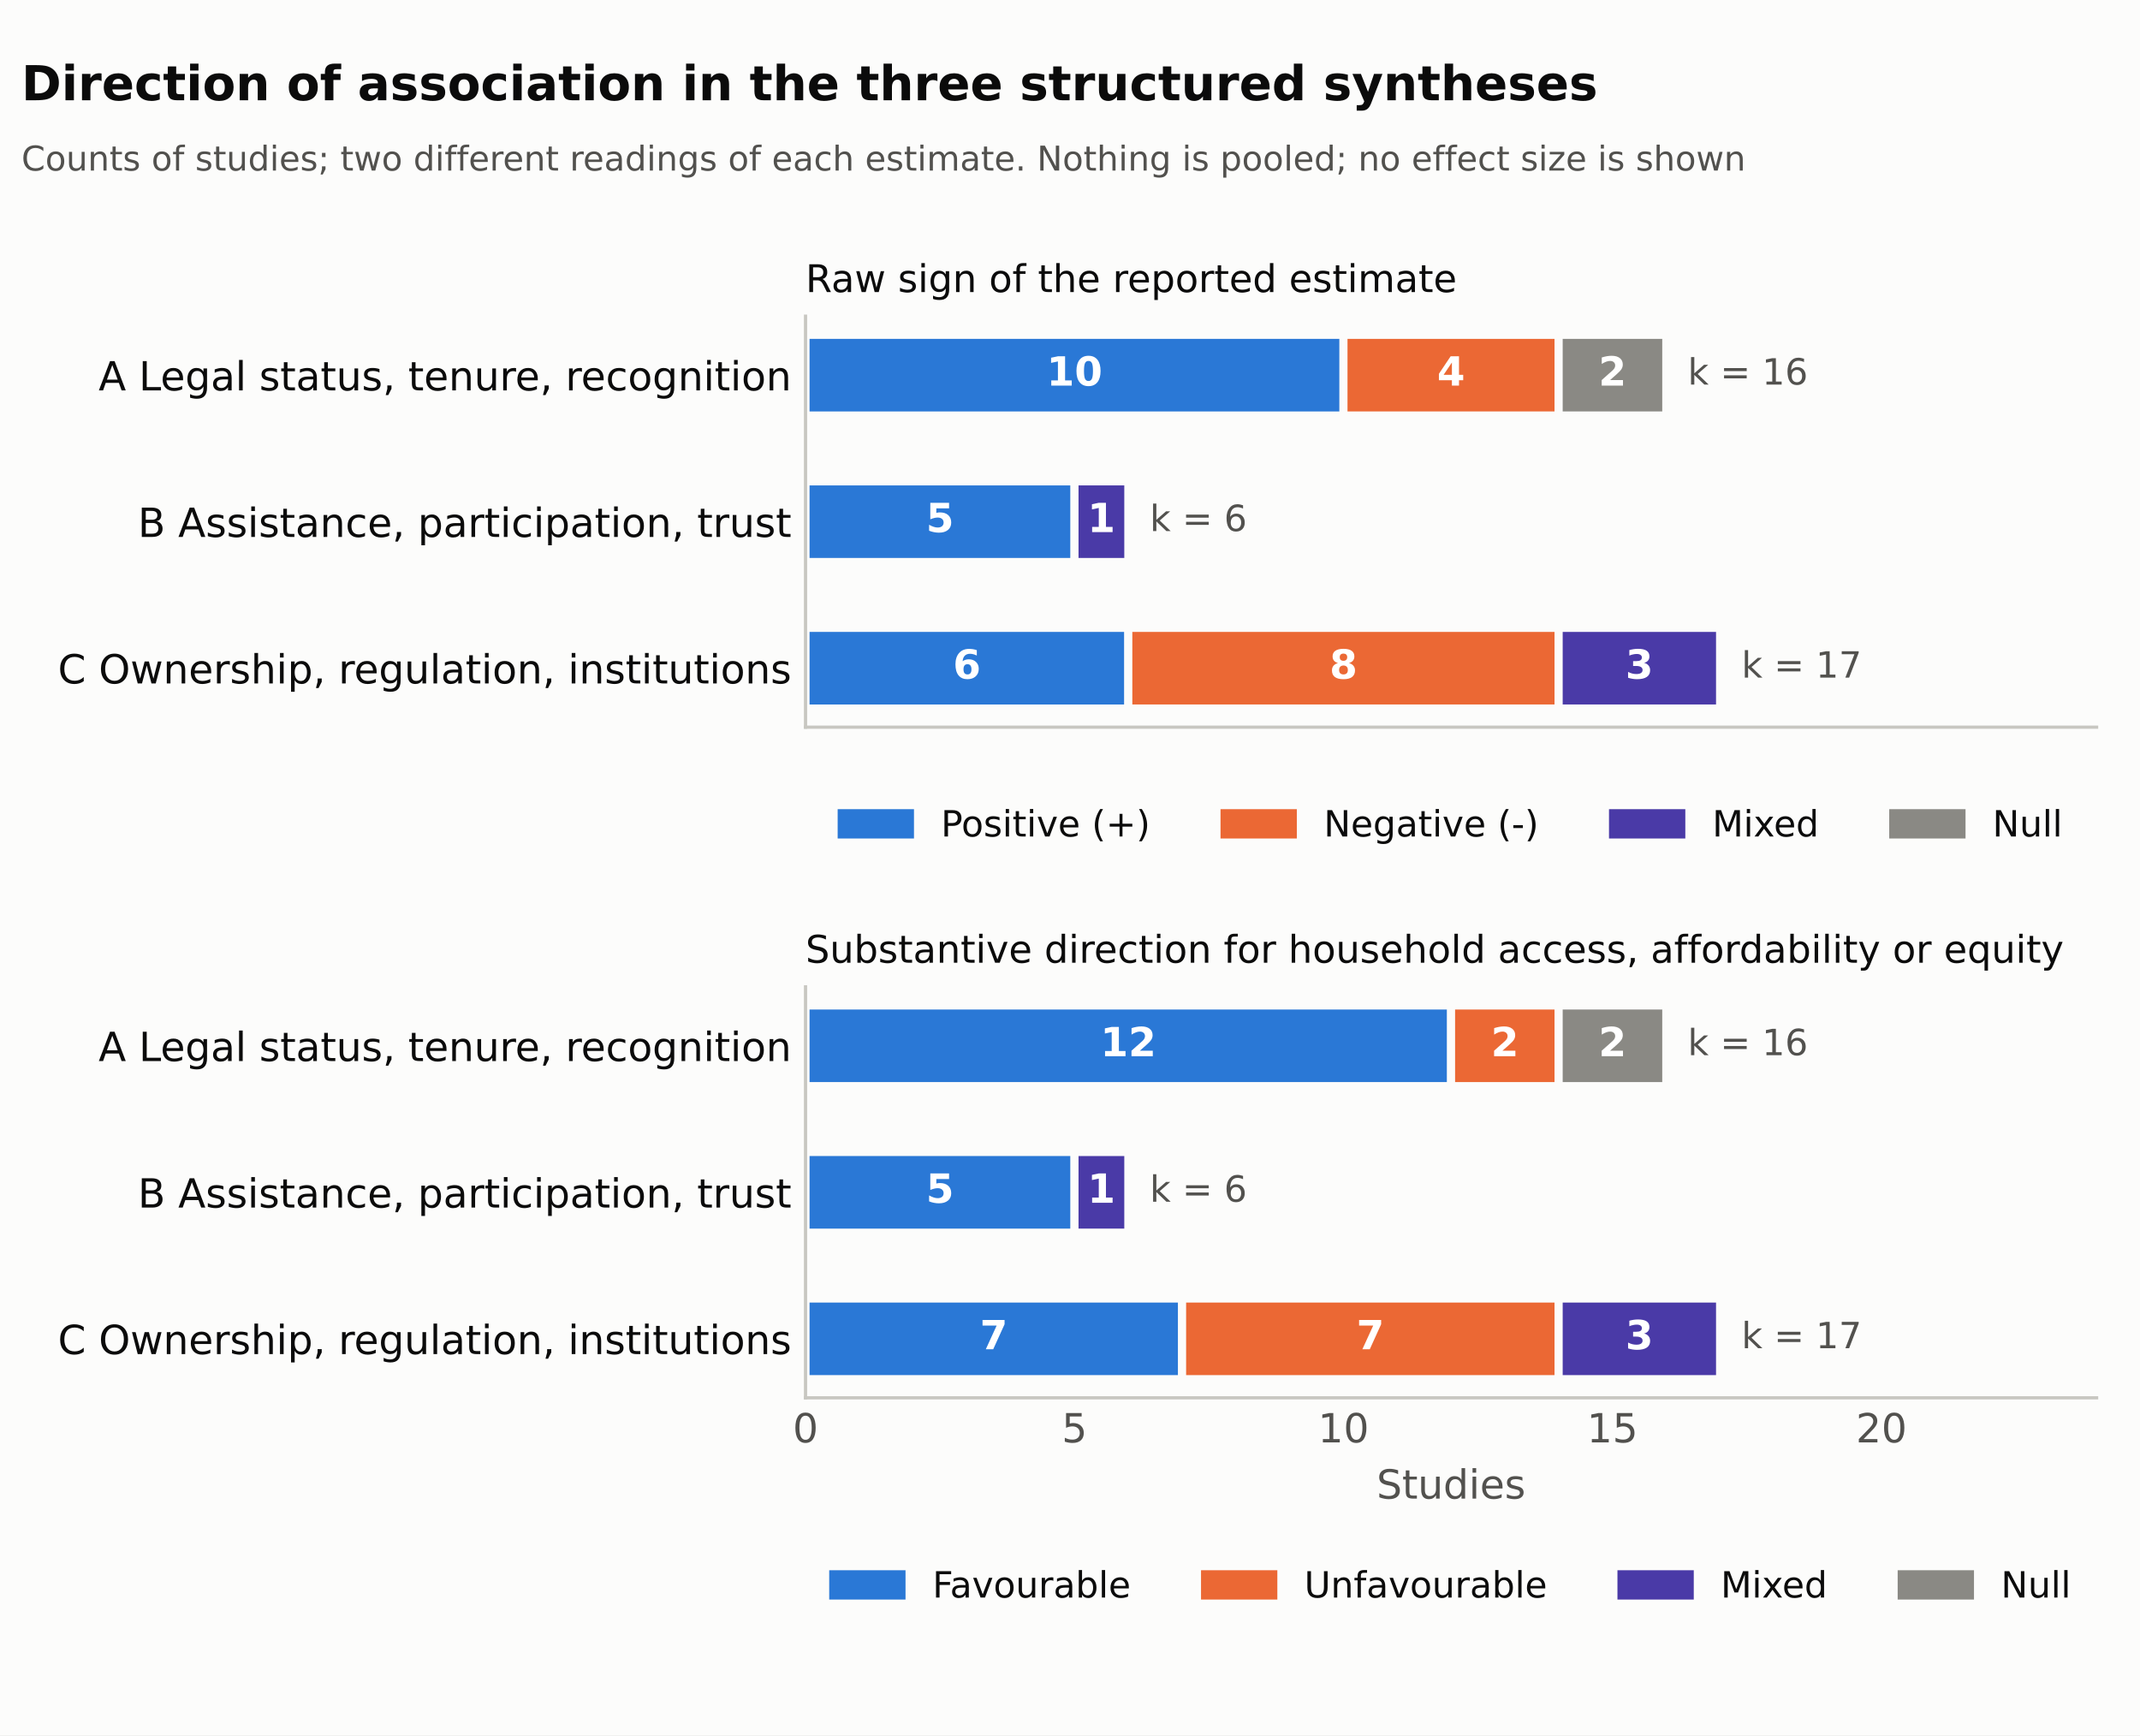
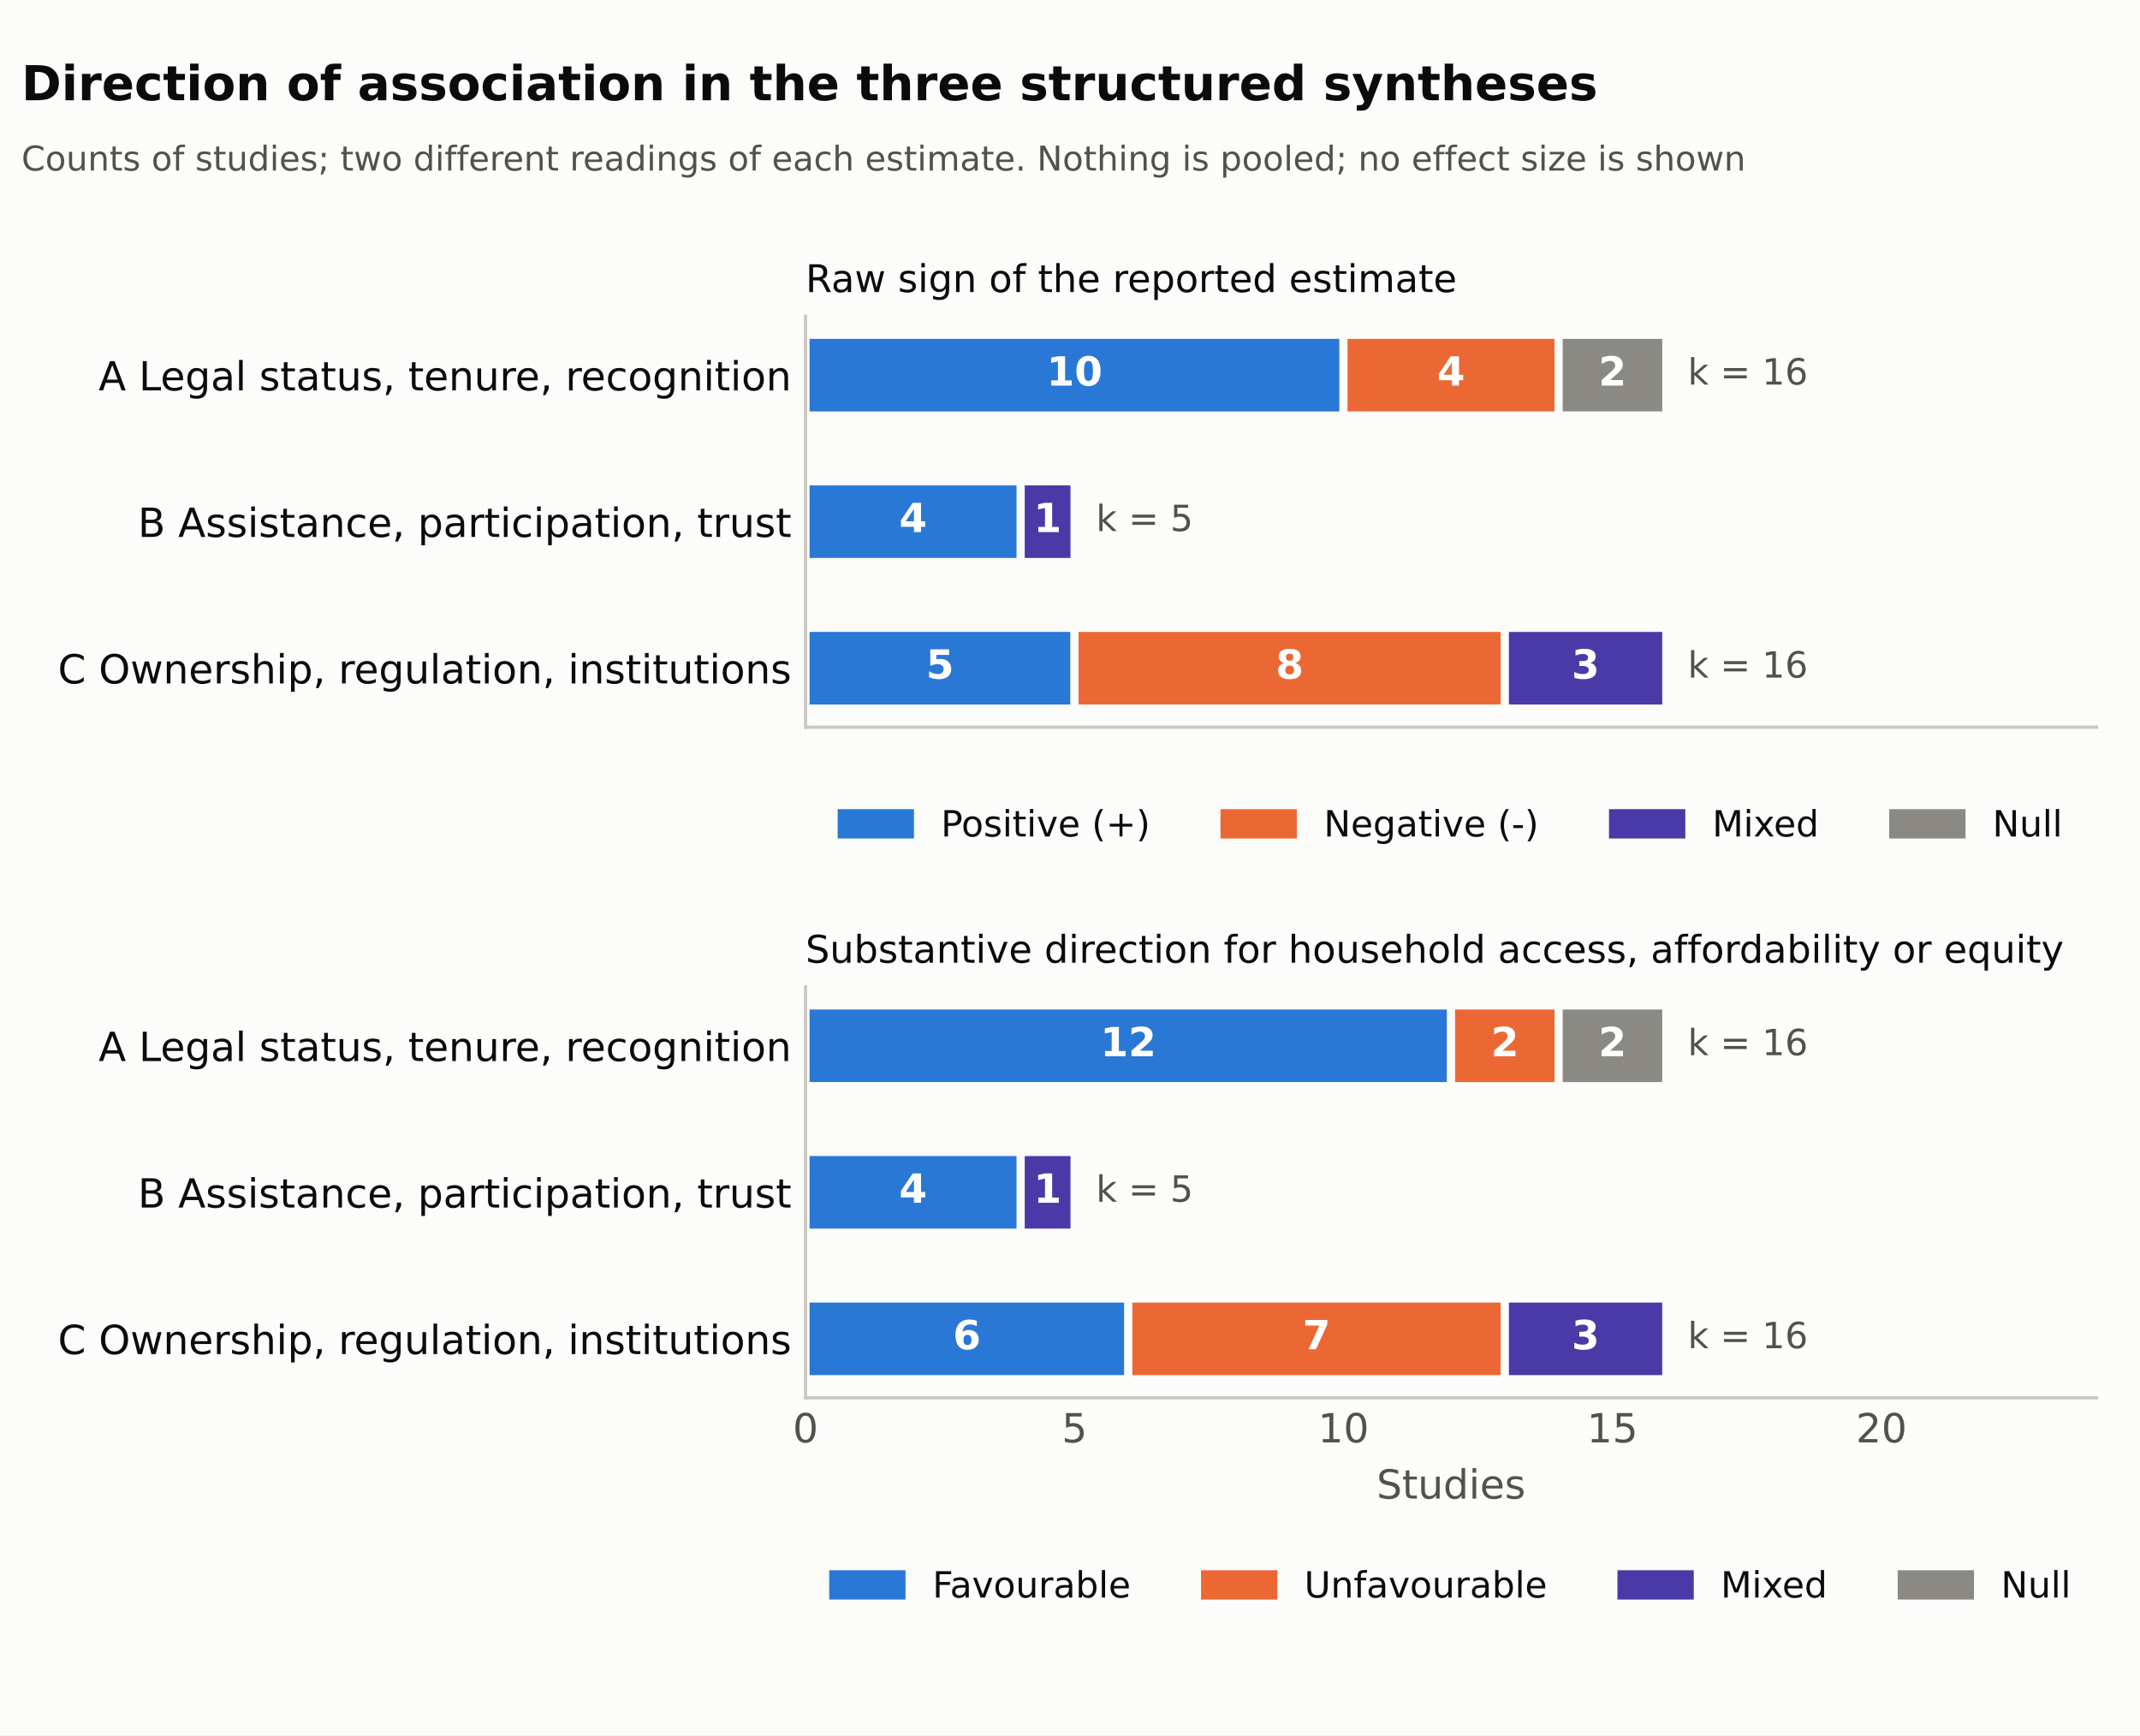
<svg xmlns="http://www.w3.org/2000/svg" width="532.8pt" height="432pt" viewBox="0 0 532.8 432" version="1.1">
  <defs>
    <style type="text/css">*{stroke-linejoin: round; stroke-linecap: butt}</style>
  </defs>
  <g id="figure_1">
    <g id="patch_1">
      <path d="M 0 432  L 532.8 432  L 532.8 0  L 0 0  z " style="fill: #fcfcfb" />
    </g>
    <g id="axes_1">
      <g id="patch_2">
        <path d="M 200.555 181.042  L 522 181.042  L 522 78.72  L 200.555 78.72  z " style="fill: #fcfcfb" />
      </g>
      <g id="patch_3">
        <path d="M 200.555 83.371  L 334.49 83.371  L 334.49 103.434  L 200.555 103.434  z " clip-path="url(#p1a23f8839c)" style="fill: #2a78d6; stroke: #fcfcfb; stroke-width: 2; stroke-linejoin: miter" />
      </g>
      <g id="patch_4">
        <path d="M 334.49 83.371  L 388.065 83.371  L 388.065 103.434  L 334.49 103.434  z " clip-path="url(#p1a23f8839c)" style="fill: #eb6834; stroke: #fcfcfb; stroke-width: 2; stroke-linejoin: miter" />
      </g>
      <g id="patch_5">
        <path d="M 388.065 83.371  L 414.852 83.371  L 414.852 103.434  L 388.065 103.434  z " clip-path="url(#p1a23f8839c)" style="fill: #8a8984; stroke: #fcfcfb; stroke-width: 2; stroke-linejoin: miter" />
      </g>
      <g id="patch_6">
-         <path d="M 200.555 119.849  L 267.523 119.849  L 267.523 139.913  L 200.555 139.913  z " clip-path="url(#p1a23f8839c)" style="fill: #2a78d6; stroke: #fcfcfb; stroke-width: 2; stroke-linejoin: miter" />
+         <path d="M 200.555 119.849  L 254.129 119.849  L 254.129 139.913  L 200.555 139.913  z " clip-path="url(#p1a23f8839c)" style="fill: #2a78d6; stroke: #fcfcfb; stroke-width: 2; stroke-linejoin: miter" />
      </g>
      <g id="patch_7">
-         <path d="M 267.523 119.849  L 280.916 119.849  L 280.916 139.913  L 267.523 139.913  z " clip-path="url(#p1a23f8839c)" style="fill: #4a3aa7; stroke: #fcfcfb; stroke-width: 2; stroke-linejoin: miter" />
+         <path d="M 254.129 119.849  L 267.523 119.849  L 267.523 139.913  L 254.129 139.913  z " clip-path="url(#p1a23f8839c)" style="fill: #4a3aa7; stroke: #fcfcfb; stroke-width: 2; stroke-linejoin: miter" />
      </g>
      <g id="patch_8">
-         <path d="M 200.555 156.328  L 280.916 156.328  L 280.916 176.391  L 200.555 176.391  z " clip-path="url(#p1a23f8839c)" style="fill: #2a78d6; stroke: #fcfcfb; stroke-width: 2; stroke-linejoin: miter" />
+         <path d="M 200.555 156.328  L 267.523 156.328  L 267.523 176.391  L 200.555 176.391  z " clip-path="url(#p1a23f8839c)" style="fill: #2a78d6; stroke: #fcfcfb; stroke-width: 2; stroke-linejoin: miter" />
      </g>
      <g id="patch_9">
-         <path d="M 280.916 156.328  L 388.065 156.328  L 388.065 176.391  L 280.916 176.391  z " clip-path="url(#p1a23f8839c)" style="fill: #eb6834; stroke: #fcfcfb; stroke-width: 2; stroke-linejoin: miter" />
+         <path d="M 267.523 156.328  L 374.671 156.328  L 374.671 176.391  L 267.523 176.391  z " clip-path="url(#p1a23f8839c)" style="fill: #eb6834; stroke: #fcfcfb; stroke-width: 2; stroke-linejoin: miter" />
      </g>
      <g id="patch_10">
-         <path d="M 388.065 156.328  L 428.245 156.328  L 428.245 176.391  L 388.065 176.391  z " clip-path="url(#p1a23f8839c)" style="fill: #4a3aa7; stroke: #fcfcfb; stroke-width: 2; stroke-linejoin: miter" />
+         <path d="M 374.671 156.328  L 414.852 156.328  L 414.852 176.391  L 374.671 176.391  z " clip-path="url(#p1a23f8839c)" style="fill: #4a3aa7; stroke: #fcfcfb; stroke-width: 2; stroke-linejoin: miter" />
      </g>
      <g id="matplotlib.axis_1">
        <g id="xtick_1">
          <g id="line2d_1" />
        </g>
        <g id="xtick_2">
          <g id="line2d_2" />
        </g>
        <g id="xtick_3">
          <g id="line2d_3" />
        </g>
        <g id="xtick_4">
          <g id="line2d_4" />
        </g>
        <g id="xtick_5">
          <g id="line2d_5" />
        </g>
      </g>
      <g id="matplotlib.axis_2">
        <g id="ytick_1">
          <g id="line2d_6" />
          <g id="text_1">
            <text style="font-size: 10px; font-family: 'DejaVu Sans', 'Bitstream Vera Sans', 'Computer Modern Sans Serif', 'Lucida Grande', 'Verdana', 'Geneva', 'Lucid', 'Arial', 'Helvetica', 'Avant Garde', sans-serif; text-anchor: end; fill: #0b0b0b" x="197.055" y="97.202" transform="rotate(-0 197.055 97.20177)">A  Legal status, tenure, recognition</text>
          </g>
        </g>
        <g id="ytick_2">
          <g id="line2d_7" />
          <g id="text_2">
            <text style="font-size: 10px; font-family: 'DejaVu Sans', 'Bitstream Vera Sans', 'Computer Modern Sans Serif', 'Lucida Grande', 'Verdana', 'Geneva', 'Lucid', 'Arial', 'Helvetica', 'Avant Garde', sans-serif; text-anchor: end; fill: #0b0b0b" x="197.055" y="133.68" transform="rotate(-0 197.055 133.6802)">B  Assistance, participation, trust</text>
          </g>
        </g>
        <g id="ytick_3">
          <g id="line2d_8" />
          <g id="text_3">
            <text style="font-size: 10px; font-family: 'DejaVu Sans', 'Bitstream Vera Sans', 'Computer Modern Sans Serif', 'Lucida Grande', 'Verdana', 'Geneva', 'Lucid', 'Arial', 'Helvetica', 'Avant Garde', sans-serif; text-anchor: end; fill: #0b0b0b" x="197.055" y="170.159" transform="rotate(-0 197.055 170.1586)">C  Ownership, regulation, institutions</text>
          </g>
        </g>
      </g>
      <g id="patch_11">
        <path d="M 200.555 181.042  L 200.555 78.72  " style="fill: none; stroke: #c8c7c1; stroke-width: 0.8; stroke-linejoin: miter; stroke-linecap: square" />
      </g>
      <g id="patch_12">
        <path d="M 200.555 181.042  L 522 181.042  " style="fill: none; stroke: #c8c7c1; stroke-width: 0.8; stroke-linejoin: miter; stroke-linecap: square" />
      </g>
      <g id="text_4">
        <text style="font-weight: 700; font-size: 10px; font-family: 'DejaVu Sans', 'Bitstream Vera Sans', 'Computer Modern Sans Serif', 'Lucida Grande', 'Verdana', 'Geneva', 'Lucid', 'Arial', 'Helvetica', 'Avant Garde', sans-serif; text-anchor: middle; fill: #ffffff" x="267.523" y="96" transform="rotate(-0 267.5227 96.00021)">10</text>
      </g>
      <g id="text_5">
        <text style="font-weight: 700; font-size: 10px; font-family: 'DejaVu Sans', 'Bitstream Vera Sans', 'Computer Modern Sans Serif', 'Lucida Grande', 'Verdana', 'Geneva', 'Lucid', 'Arial', 'Helvetica', 'Avant Garde', sans-serif; text-anchor: middle; fill: #ffffff" x="361.277" y="96" transform="rotate(-0 361.2775 96.00021)">4</text>
      </g>
      <g id="text_6">
        <text style="font-weight: 700; font-size: 10px; font-family: 'DejaVu Sans', 'Bitstream Vera Sans', 'Computer Modern Sans Serif', 'Lucida Grande', 'Verdana', 'Geneva', 'Lucid', 'Arial', 'Helvetica', 'Avant Garde', sans-serif; text-anchor: middle; fill: #ffffff" x="401.458" y="96" transform="rotate(-0 401.4581 96.00021)">2</text>
      </g>
      <g id="text_7">
        <text style="font-size: 9px; font-family: 'DejaVu Sans', 'Bitstream Vera Sans', 'Computer Modern Sans Serif', 'Lucida Grande', 'Verdana', 'Geneva', 'Lucid', 'Arial', 'Helvetica', 'Avant Garde', sans-serif; text-anchor: start; fill: #52514e" x="420.209" y="95.741" transform="rotate(-0 420.2091 95.7408)">k = 16</text>
      </g>
      <g id="text_8">
-         <text style="font-weight: 700; font-size: 10px; font-family: 'DejaVu Sans', 'Bitstream Vera Sans', 'Computer Modern Sans Serif', 'Lucida Grande', 'Verdana', 'Geneva', 'Lucid', 'Arial', 'Helvetica', 'Avant Garde', sans-serif; text-anchor: middle; fill: #ffffff" x="234.039" y="132.479" transform="rotate(-0 234.0389 132.4786)">5</text>
+         <text style="font-weight: 700; font-size: 10px; font-family: 'DejaVu Sans', 'Bitstream Vera Sans', 'Computer Modern Sans Serif', 'Lucida Grande', 'Verdana', 'Geneva', 'Lucid', 'Arial', 'Helvetica', 'Avant Garde', sans-serif; text-anchor: middle; fill: #ffffff" x="227.342" y="132.479" transform="rotate(-0 227.3421 132.4786)">4</text>
      </g>
      <g id="text_9">
-         <text style="font-weight: 700; font-size: 10px; font-family: 'DejaVu Sans', 'Bitstream Vera Sans', 'Computer Modern Sans Serif', 'Lucida Grande', 'Verdana', 'Geneva', 'Lucid', 'Arial', 'Helvetica', 'Avant Garde', sans-serif; text-anchor: middle; fill: #ffffff" x="274.219" y="132.479" transform="rotate(-0 274.2195 132.4786)">1</text>
+         <text style="font-weight: 700; font-size: 10px; font-family: 'DejaVu Sans', 'Bitstream Vera Sans', 'Computer Modern Sans Serif', 'Lucida Grande', 'Verdana', 'Geneva', 'Lucid', 'Arial', 'Helvetica', 'Avant Garde', sans-serif; text-anchor: middle; fill: #ffffff" x="260.826" y="132.479" transform="rotate(-0 260.8259 132.4786)">1</text>
      </g>
      <g id="text_10">
-         <text style="font-size: 9px; font-family: 'DejaVu Sans', 'Bitstream Vera Sans', 'Computer Modern Sans Serif', 'Lucida Grande', 'Verdana', 'Geneva', 'Lucid', 'Arial', 'Helvetica', 'Avant Garde', sans-serif; text-anchor: start; fill: #52514e" x="286.274" y="132.219" transform="rotate(-0 286.2737 132.2192)">k = 6</text>
+         <text style="font-size: 9px; font-family: 'DejaVu Sans', 'Bitstream Vera Sans', 'Computer Modern Sans Serif', 'Lucida Grande', 'Verdana', 'Geneva', 'Lucid', 'Arial', 'Helvetica', 'Avant Garde', sans-serif; text-anchor: start; fill: #52514e" x="272.88" y="132.219" transform="rotate(-0 272.8801 132.2192)">k = 5</text>
      </g>
      <g id="text_11">
-         <text style="font-weight: 700; font-size: 10px; font-family: 'DejaVu Sans', 'Bitstream Vera Sans', 'Computer Modern Sans Serif', 'Lucida Grande', 'Verdana', 'Geneva', 'Lucid', 'Arial', 'Helvetica', 'Avant Garde', sans-serif; text-anchor: middle; fill: #ffffff" x="240.736" y="168.957" transform="rotate(-0 240.7356 168.957)">6</text>
+         <text style="font-weight: 700; font-size: 10px; font-family: 'DejaVu Sans', 'Bitstream Vera Sans', 'Computer Modern Sans Serif', 'Lucida Grande', 'Verdana', 'Geneva', 'Lucid', 'Arial', 'Helvetica', 'Avant Garde', sans-serif; text-anchor: middle; fill: #ffffff" x="234.039" y="168.957" transform="rotate(-0 234.0389 168.957)">5</text>
      </g>
      <g id="text_12">
-         <text style="font-weight: 700; font-size: 10px; font-family: 'DejaVu Sans', 'Bitstream Vera Sans', 'Computer Modern Sans Serif', 'Lucida Grande', 'Verdana', 'Geneva', 'Lucid', 'Arial', 'Helvetica', 'Avant Garde', sans-serif; text-anchor: middle; fill: #ffffff" x="334.49" y="168.957" transform="rotate(-0 334.4904 168.957)">8</text>
+         <text style="font-weight: 700; font-size: 10px; font-family: 'DejaVu Sans', 'Bitstream Vera Sans', 'Computer Modern Sans Serif', 'Lucida Grande', 'Verdana', 'Geneva', 'Lucid', 'Arial', 'Helvetica', 'Avant Garde', sans-serif; text-anchor: middle; fill: #ffffff" x="321.097" y="168.957" transform="rotate(-0 321.0969 168.957)">8</text>
      </g>
      <g id="text_13">
-         <text style="font-weight: 700; font-size: 10px; font-family: 'DejaVu Sans', 'Bitstream Vera Sans', 'Computer Modern Sans Serif', 'Lucida Grande', 'Verdana', 'Geneva', 'Lucid', 'Arial', 'Helvetica', 'Avant Garde', sans-serif; text-anchor: middle; fill: #ffffff" x="408.155" y="168.957" transform="rotate(-0 408.1549 168.957)">3</text>
+         <text style="font-weight: 700; font-size: 10px; font-family: 'DejaVu Sans', 'Bitstream Vera Sans', 'Computer Modern Sans Serif', 'Lucida Grande', 'Verdana', 'Geneva', 'Lucid', 'Arial', 'Helvetica', 'Avant Garde', sans-serif; text-anchor: middle; fill: #ffffff" x="394.761" y="168.957" transform="rotate(-0 394.7614 168.957)">3</text>
      </g>
      <g id="text_14">
-         <text style="font-size: 9px; font-family: 'DejaVu Sans', 'Bitstream Vera Sans', 'Computer Modern Sans Serif', 'Lucida Grande', 'Verdana', 'Geneva', 'Lucid', 'Arial', 'Helvetica', 'Avant Garde', sans-serif; text-anchor: start; fill: #52514e" x="433.603" y="168.698" transform="rotate(-0 433.6026 168.6976)">k = 17</text>
+         <text style="font-size: 9px; font-family: 'DejaVu Sans', 'Bitstream Vera Sans', 'Computer Modern Sans Serif', 'Lucida Grande', 'Verdana', 'Geneva', 'Lucid', 'Arial', 'Helvetica', 'Avant Garde', sans-serif; text-anchor: start; fill: #52514e" x="420.209" y="168.698" transform="rotate(-0 420.2091 168.6976)">k = 16</text>
      </g>
      <g id="text_15">
        <text style="font-size: 9.5px; font-family: 'DejaVu Sans', 'Bitstream Vera Sans', 'Computer Modern Sans Serif', 'Lucida Grande', 'Verdana', 'Geneva', 'Lucid', 'Arial', 'Helvetica', 'Avant Garde', sans-serif; text-anchor: start; fill: #0b0b0b" x="200.555" y="72.72" transform="rotate(-0 200.555 72.72)">Raw sign of the reported estimate</text>
      </g>
      <g id="legend_1">
        <g id="patch_13">
          <path d="M 209.054 208.259  L 227.054 208.259  L 227.054 201.959  L 209.054 201.959  z " style="fill: #2a78d6; stroke: #2a78d6; stroke-linejoin: miter" />
        </g>
        <g id="text_16">
          <text style="font-size: 9px; font-family: 'DejaVu Sans', 'Bitstream Vera Sans', 'Computer Modern Sans Serif', 'Lucida Grande', 'Verdana', 'Geneva', 'Lucid', 'Arial', 'Helvetica', 'Avant Garde', sans-serif; text-anchor: start; fill: #0b0b0b" x="234.254" y="208.259" transform="rotate(-0 234.2537 208.2591)">Positive (+)</text>
        </g>
        <g id="patch_14">
          <path d="M 304.374 208.259  L 322.374 208.259  L 322.374 201.959  L 304.374 201.959  z " style="fill: #eb6834; stroke: #eb6834; stroke-linejoin: miter" />
        </g>
        <g id="text_17">
          <text style="font-size: 9px; font-family: 'DejaVu Sans', 'Bitstream Vera Sans', 'Computer Modern Sans Serif', 'Lucida Grande', 'Verdana', 'Geneva', 'Lucid', 'Arial', 'Helvetica', 'Avant Garde', sans-serif; text-anchor: start; fill: #0b0b0b" x="329.574" y="208.259" transform="rotate(-0 329.5736 208.2591)">Negative (-)</text>
        </g>
        <g id="patch_15">
          <path d="M 401.097 208.259  L 419.097 208.259  L 419.097 201.959  L 401.097 201.959  z " style="fill: #4a3aa7; stroke: #4a3aa7; stroke-linejoin: miter" />
        </g>
        <g id="text_18">
          <text style="font-size: 9px; font-family: 'DejaVu Sans', 'Bitstream Vera Sans', 'Computer Modern Sans Serif', 'Lucida Grande', 'Verdana', 'Geneva', 'Lucid', 'Arial', 'Helvetica', 'Avant Garde', sans-serif; text-anchor: start; fill: #0b0b0b" x="426.297" y="208.259" transform="rotate(-0 426.2969 208.2591)">Mixed</text>
        </g>
        <g id="patch_16">
          <path d="M 470.864 208.259  L 488.864 208.259  L 488.864 201.959  L 470.864 201.959  z " style="fill: #8a8984; stroke: #8a8984; stroke-linejoin: miter" />
        </g>
        <g id="text_19">
          <text style="font-size: 9px; font-family: 'DejaVu Sans', 'Bitstream Vera Sans', 'Computer Modern Sans Serif', 'Lucida Grande', 'Verdana', 'Geneva', 'Lucid', 'Arial', 'Helvetica', 'Avant Garde', sans-serif; text-anchor: start; fill: #0b0b0b" x="496.064" y="208.259" transform="rotate(-0 496.0638 208.2591)">Null</text>
        </g>
      </g>
    </g>
    <g id="axes_2">
      <g id="patch_17">
        <path d="M 200.555 348.01  L 522 348.01  L 522 245.688  L 200.555 245.688  z " style="fill: #fcfcfb" />
      </g>
      <g id="patch_18">
        <path d="M 200.555 250.339  L 361.277 250.339  L 361.277 270.402  L 200.555 270.402  z " clip-path="url(#p61d5bc5aa3)" style="fill: #2a78d6; stroke: #fcfcfb; stroke-width: 2; stroke-linejoin: miter" />
      </g>
      <g id="patch_19">
        <path d="M 361.277 250.339  L 388.065 250.339  L 388.065 270.402  L 361.277 270.402  z " clip-path="url(#p61d5bc5aa3)" style="fill: #eb6834; stroke: #fcfcfb; stroke-width: 2; stroke-linejoin: miter" />
      </g>
      <g id="patch_20">
        <path d="M 388.065 250.339  L 414.852 250.339  L 414.852 270.402  L 388.065 270.402  z " clip-path="url(#p61d5bc5aa3)" style="fill: #8a8984; stroke: #fcfcfb; stroke-width: 2; stroke-linejoin: miter" />
      </g>
      <g id="patch_21">
-         <path d="M 200.555 286.817  L 267.523 286.817  L 267.523 306.881  L 200.555 306.881  z " clip-path="url(#p61d5bc5aa3)" style="fill: #2a78d6; stroke: #fcfcfb; stroke-width: 2; stroke-linejoin: miter" />
+         <path d="M 200.555 286.817  L 254.129 286.817  L 254.129 306.881  L 200.555 306.881  z " clip-path="url(#p61d5bc5aa3)" style="fill: #2a78d6; stroke: #fcfcfb; stroke-width: 2; stroke-linejoin: miter" />
      </g>
      <g id="patch_22">
-         <path d="M 267.523 286.817  L 280.916 286.817  L 280.916 306.881  L 267.523 306.881  z " clip-path="url(#p61d5bc5aa3)" style="fill: #4a3aa7; stroke: #fcfcfb; stroke-width: 2; stroke-linejoin: miter" />
+         <path d="M 254.129 286.817  L 267.523 286.817  L 267.523 306.881  L 254.129 306.881  z " clip-path="url(#p61d5bc5aa3)" style="fill: #4a3aa7; stroke: #fcfcfb; stroke-width: 2; stroke-linejoin: miter" />
      </g>
      <g id="patch_23">
-         <path d="M 200.555 323.296  L 294.31 323.296  L 294.31 343.359  L 200.555 343.359  z " clip-path="url(#p61d5bc5aa3)" style="fill: #2a78d6; stroke: #fcfcfb; stroke-width: 2; stroke-linejoin: miter" />
+         <path d="M 200.555 323.296  L 280.916 323.296  L 280.916 343.359  L 200.555 343.359  z " clip-path="url(#p61d5bc5aa3)" style="fill: #2a78d6; stroke: #fcfcfb; stroke-width: 2; stroke-linejoin: miter" />
      </g>
      <g id="patch_24">
-         <path d="M 294.31 323.296  L 388.065 323.296  L 388.065 343.359  L 294.31 343.359  z " clip-path="url(#p61d5bc5aa3)" style="fill: #eb6834; stroke: #fcfcfb; stroke-width: 2; stroke-linejoin: miter" />
+         <path d="M 280.916 323.296  L 374.671 323.296  L 374.671 343.359  L 280.916 343.359  z " clip-path="url(#p61d5bc5aa3)" style="fill: #eb6834; stroke: #fcfcfb; stroke-width: 2; stroke-linejoin: miter" />
      </g>
      <g id="patch_25">
-         <path d="M 388.065 323.296  L 428.245 323.296  L 428.245 343.359  L 388.065 343.359  z " clip-path="url(#p61d5bc5aa3)" style="fill: #4a3aa7; stroke: #fcfcfb; stroke-width: 2; stroke-linejoin: miter" />
+         <path d="M 374.671 323.296  L 414.852 323.296  L 414.852 343.359  L 374.671 343.359  z " clip-path="url(#p61d5bc5aa3)" style="fill: #4a3aa7; stroke: #fcfcfb; stroke-width: 2; stroke-linejoin: miter" />
      </g>
      <g id="matplotlib.axis_3">
        <g id="xtick_6">
          <g id="line2d_9" />
          <g id="text_20">
            <text style="font-size: 10px; font-family: 'DejaVu Sans', 'Bitstream Vera Sans', 'Computer Modern Sans Serif', 'Lucida Grande', 'Verdana', 'Geneva', 'Lucid', 'Arial', 'Helvetica', 'Avant Garde', sans-serif; text-anchor: middle; fill: #52514e" x="200.555" y="359.108" transform="rotate(-0 200.555 359.1075)">0</text>
          </g>
        </g>
        <g id="xtick_7">
          <g id="line2d_10" />
          <g id="text_21">
            <text style="font-size: 10px; font-family: 'DejaVu Sans', 'Bitstream Vera Sans', 'Computer Modern Sans Serif', 'Lucida Grande', 'Verdana', 'Geneva', 'Lucid', 'Arial', 'Helvetica', 'Avant Garde', sans-serif; text-anchor: middle; fill: #52514e" x="267.523" y="359.108" transform="rotate(-0 267.5227 359.1075)">5</text>
          </g>
        </g>
        <g id="xtick_8">
          <g id="line2d_11" />
          <g id="text_22">
            <text style="font-size: 10px; font-family: 'DejaVu Sans', 'Bitstream Vera Sans', 'Computer Modern Sans Serif', 'Lucida Grande', 'Verdana', 'Geneva', 'Lucid', 'Arial', 'Helvetica', 'Avant Garde', sans-serif; text-anchor: middle; fill: #52514e" x="334.49" y="359.108" transform="rotate(-0 334.4904 359.1075)">10</text>
          </g>
        </g>
        <g id="xtick_9">
          <g id="line2d_12" />
          <g id="text_23">
            <text style="font-size: 10px; font-family: 'DejaVu Sans', 'Bitstream Vera Sans', 'Computer Modern Sans Serif', 'Lucida Grande', 'Verdana', 'Geneva', 'Lucid', 'Arial', 'Helvetica', 'Avant Garde', sans-serif; text-anchor: middle; fill: #52514e" x="401.458" y="359.108" transform="rotate(-0 401.4581 359.1075)">15</text>
          </g>
        </g>
        <g id="xtick_10">
          <g id="line2d_13" />
          <g id="text_24">
            <text style="font-size: 10px; font-family: 'DejaVu Sans', 'Bitstream Vera Sans', 'Computer Modern Sans Serif', 'Lucida Grande', 'Verdana', 'Geneva', 'Lucid', 'Arial', 'Helvetica', 'Avant Garde', sans-serif; text-anchor: middle; fill: #52514e" x="468.426" y="359.108" transform="rotate(-0 468.4258 359.1075)">20</text>
          </g>
        </g>
        <g id="text_25">
          <text style="font-size: 10px; font-family: 'DejaVu Sans', 'Bitstream Vera Sans', 'Computer Modern Sans Serif', 'Lucida Grande', 'Verdana', 'Geneva', 'Lucid', 'Arial', 'Helvetica', 'Avant Garde', sans-serif; text-anchor: middle; fill: #52514e" x="361.277" y="373.108" transform="rotate(-0 361.2775 373.1083)">Studies</text>
        </g>
      </g>
      <g id="matplotlib.axis_4">
        <g id="ytick_4">
          <g id="line2d_14" />
          <g id="text_26">
            <text style="font-size: 10px; font-family: 'DejaVu Sans', 'Bitstream Vera Sans', 'Computer Modern Sans Serif', 'Lucida Grande', 'Verdana', 'Geneva', 'Lucid', 'Arial', 'Helvetica', 'Avant Garde', sans-serif; text-anchor: end; fill: #0b0b0b" x="197.055" y="264.17" transform="rotate(-0 197.055 264.1698)">A  Legal status, tenure, recognition</text>
          </g>
        </g>
        <g id="ytick_5">
          <g id="line2d_15" />
          <g id="text_27">
            <text style="font-size: 10px; font-family: 'DejaVu Sans', 'Bitstream Vera Sans', 'Computer Modern Sans Serif', 'Lucida Grande', 'Verdana', 'Geneva', 'Lucid', 'Arial', 'Helvetica', 'Avant Garde', sans-serif; text-anchor: end; fill: #0b0b0b" x="197.055" y="300.648" transform="rotate(-0 197.055 300.6482)">B  Assistance, participation, trust</text>
          </g>
        </g>
        <g id="ytick_6">
          <g id="line2d_16" />
          <g id="text_28">
            <text style="font-size: 10px; font-family: 'DejaVu Sans', 'Bitstream Vera Sans', 'Computer Modern Sans Serif', 'Lucida Grande', 'Verdana', 'Geneva', 'Lucid', 'Arial', 'Helvetica', 'Avant Garde', sans-serif; text-anchor: end; fill: #0b0b0b" x="197.055" y="337.127" transform="rotate(-0 197.055 337.1266)">C  Ownership, regulation, institutions</text>
          </g>
        </g>
      </g>
      <g id="patch_26">
        <path d="M 200.555 348.01  L 200.555 245.688  " style="fill: none; stroke: #c8c7c1; stroke-width: 0.8; stroke-linejoin: miter; stroke-linecap: square" />
      </g>
      <g id="patch_27">
        <path d="M 200.555 348.01  L 522 348.01  " style="fill: none; stroke: #c8c7c1; stroke-width: 0.8; stroke-linejoin: miter; stroke-linecap: square" />
      </g>
      <g id="text_29">
        <text style="font-weight: 700; font-size: 10px; font-family: 'DejaVu Sans', 'Bitstream Vera Sans', 'Computer Modern Sans Serif', 'Lucida Grande', 'Verdana', 'Geneva', 'Lucid', 'Arial', 'Helvetica', 'Avant Garde', sans-serif; text-anchor: middle; fill: #ffffff" x="280.916" y="262.968" transform="rotate(-0 280.9162 262.9682)">12</text>
      </g>
      <g id="text_30">
        <text style="font-weight: 700; font-size: 10px; font-family: 'DejaVu Sans', 'Bitstream Vera Sans', 'Computer Modern Sans Serif', 'Lucida Grande', 'Verdana', 'Geneva', 'Lucid', 'Arial', 'Helvetica', 'Avant Garde', sans-serif; text-anchor: middle; fill: #ffffff" x="374.671" y="262.968" transform="rotate(-0 374.671 262.9682)">2</text>
      </g>
      <g id="text_31">
        <text style="font-weight: 700; font-size: 10px; font-family: 'DejaVu Sans', 'Bitstream Vera Sans', 'Computer Modern Sans Serif', 'Lucida Grande', 'Verdana', 'Geneva', 'Lucid', 'Arial', 'Helvetica', 'Avant Garde', sans-serif; text-anchor: middle; fill: #ffffff" x="401.458" y="262.968" transform="rotate(-0 401.4581 262.9682)">2</text>
      </g>
      <g id="text_32">
        <text style="font-size: 9px; font-family: 'DejaVu Sans', 'Bitstream Vera Sans', 'Computer Modern Sans Serif', 'Lucida Grande', 'Verdana', 'Geneva', 'Lucid', 'Arial', 'Helvetica', 'Avant Garde', sans-serif; text-anchor: start; fill: #52514e" x="420.209" y="262.709" transform="rotate(-0 420.2091 262.7088)">k = 16</text>
      </g>
      <g id="text_33">
-         <text style="font-weight: 700; font-size: 10px; font-family: 'DejaVu Sans', 'Bitstream Vera Sans', 'Computer Modern Sans Serif', 'Lucida Grande', 'Verdana', 'Geneva', 'Lucid', 'Arial', 'Helvetica', 'Avant Garde', sans-serif; text-anchor: middle; fill: #ffffff" x="234.039" y="299.447" transform="rotate(-0 234.0389 299.4466)">5</text>
+         <text style="font-weight: 700; font-size: 10px; font-family: 'DejaVu Sans', 'Bitstream Vera Sans', 'Computer Modern Sans Serif', 'Lucida Grande', 'Verdana', 'Geneva', 'Lucid', 'Arial', 'Helvetica', 'Avant Garde', sans-serif; text-anchor: middle; fill: #ffffff" x="227.342" y="299.447" transform="rotate(-0 227.3421 299.4466)">4</text>
      </g>
      <g id="text_34">
-         <text style="font-weight: 700; font-size: 10px; font-family: 'DejaVu Sans', 'Bitstream Vera Sans', 'Computer Modern Sans Serif', 'Lucida Grande', 'Verdana', 'Geneva', 'Lucid', 'Arial', 'Helvetica', 'Avant Garde', sans-serif; text-anchor: middle; fill: #ffffff" x="274.219" y="299.447" transform="rotate(-0 274.2195 299.4466)">1</text>
+         <text style="font-weight: 700; font-size: 10px; font-family: 'DejaVu Sans', 'Bitstream Vera Sans', 'Computer Modern Sans Serif', 'Lucida Grande', 'Verdana', 'Geneva', 'Lucid', 'Arial', 'Helvetica', 'Avant Garde', sans-serif; text-anchor: middle; fill: #ffffff" x="260.826" y="299.447" transform="rotate(-0 260.8259 299.4466)">1</text>
      </g>
      <g id="text_35">
-         <text style="font-size: 9px; font-family: 'DejaVu Sans', 'Bitstream Vera Sans', 'Computer Modern Sans Serif', 'Lucida Grande', 'Verdana', 'Geneva', 'Lucid', 'Arial', 'Helvetica', 'Avant Garde', sans-serif; text-anchor: start; fill: #52514e" x="286.274" y="299.187" transform="rotate(-0 286.2737 299.1872)">k = 6</text>
+         <text style="font-size: 9px; font-family: 'DejaVu Sans', 'Bitstream Vera Sans', 'Computer Modern Sans Serif', 'Lucida Grande', 'Verdana', 'Geneva', 'Lucid', 'Arial', 'Helvetica', 'Avant Garde', sans-serif; text-anchor: start; fill: #52514e" x="272.88" y="299.187" transform="rotate(-0 272.8801 299.1872)">k = 5</text>
      </g>
      <g id="text_36">
-         <text style="font-weight: 700; font-size: 10px; font-family: 'DejaVu Sans', 'Bitstream Vera Sans', 'Computer Modern Sans Serif', 'Lucida Grande', 'Verdana', 'Geneva', 'Lucid', 'Arial', 'Helvetica', 'Avant Garde', sans-serif; text-anchor: middle; fill: #ffffff" x="247.432" y="335.925" transform="rotate(-0 247.4324 335.925)">7</text>
+         <text style="font-weight: 700; font-size: 10px; font-family: 'DejaVu Sans', 'Bitstream Vera Sans', 'Computer Modern Sans Serif', 'Lucida Grande', 'Verdana', 'Geneva', 'Lucid', 'Arial', 'Helvetica', 'Avant Garde', sans-serif; text-anchor: middle; fill: #ffffff" x="240.736" y="335.925" transform="rotate(-0 240.7356 335.925)">6</text>
      </g>
      <g id="text_37">
-         <text style="font-weight: 700; font-size: 10px; font-family: 'DejaVu Sans', 'Bitstream Vera Sans', 'Computer Modern Sans Serif', 'Lucida Grande', 'Verdana', 'Geneva', 'Lucid', 'Arial', 'Helvetica', 'Avant Garde', sans-serif; text-anchor: middle; fill: #ffffff" x="341.187" y="335.925" transform="rotate(-0 341.1872 335.925)">7</text>
+         <text style="font-weight: 700; font-size: 10px; font-family: 'DejaVu Sans', 'Bitstream Vera Sans', 'Computer Modern Sans Serif', 'Lucida Grande', 'Verdana', 'Geneva', 'Lucid', 'Arial', 'Helvetica', 'Avant Garde', sans-serif; text-anchor: middle; fill: #ffffff" x="327.794" y="335.925" transform="rotate(-0 327.7936 335.925)">7</text>
      </g>
      <g id="text_38">
-         <text style="font-weight: 700; font-size: 10px; font-family: 'DejaVu Sans', 'Bitstream Vera Sans', 'Computer Modern Sans Serif', 'Lucida Grande', 'Verdana', 'Geneva', 'Lucid', 'Arial', 'Helvetica', 'Avant Garde', sans-serif; text-anchor: middle; fill: #ffffff" x="408.155" y="335.925" transform="rotate(-0 408.1549 335.925)">3</text>
+         <text style="font-weight: 700; font-size: 10px; font-family: 'DejaVu Sans', 'Bitstream Vera Sans', 'Computer Modern Sans Serif', 'Lucida Grande', 'Verdana', 'Geneva', 'Lucid', 'Arial', 'Helvetica', 'Avant Garde', sans-serif; text-anchor: middle; fill: #ffffff" x="394.761" y="335.925" transform="rotate(-0 394.7614 335.925)">3</text>
      </g>
      <g id="text_39">
-         <text style="font-size: 9px; font-family: 'DejaVu Sans', 'Bitstream Vera Sans', 'Computer Modern Sans Serif', 'Lucida Grande', 'Verdana', 'Geneva', 'Lucid', 'Arial', 'Helvetica', 'Avant Garde', sans-serif; text-anchor: start; fill: #52514e" x="433.603" y="335.666" transform="rotate(-0 433.6026 335.6656)">k = 17</text>
+         <text style="font-size: 9px; font-family: 'DejaVu Sans', 'Bitstream Vera Sans', 'Computer Modern Sans Serif', 'Lucida Grande', 'Verdana', 'Geneva', 'Lucid', 'Arial', 'Helvetica', 'Avant Garde', sans-serif; text-anchor: start; fill: #52514e" x="420.209" y="335.666" transform="rotate(-0 420.2091 335.6656)">k = 16</text>
      </g>
      <g id="text_40">
        <text style="font-size: 9.5px; font-family: 'DejaVu Sans', 'Bitstream Vera Sans', 'Computer Modern Sans Serif', 'Lucida Grande', 'Verdana', 'Geneva', 'Lucid', 'Arial', 'Helvetica', 'Avant Garde', sans-serif; text-anchor: start; fill: #0b0b0b" x="200.555" y="239.688" transform="rotate(-0 200.555 239.688)">Substantive direction for household access, affordability or equity</text>
      </g>
      <g id="legend_2">
        <g id="patch_28">
          <path d="M 206.951 397.738  L 224.951 397.738  L 224.951 391.438  L 206.951 391.438  z " style="fill: #2a78d6; stroke: #2a78d6; stroke-linejoin: miter" />
        </g>
        <g id="text_41">
          <text style="font-size: 9px; font-family: 'DejaVu Sans', 'Bitstream Vera Sans', 'Computer Modern Sans Serif', 'Lucida Grande', 'Verdana', 'Geneva', 'Lucid', 'Arial', 'Helvetica', 'Avant Garde', sans-serif; text-anchor: start; fill: #0b0b0b" x="232.151" y="397.738" transform="rotate(-0 232.1507 397.7379)">Favourable</text>
        </g>
        <g id="patch_29">
          <path d="M 299.521 397.738  L 317.521 397.738  L 317.521 391.438  L 299.521 391.438  z " style="fill: #eb6834; stroke: #eb6834; stroke-linejoin: miter" />
        </g>
        <g id="text_42">
          <text style="font-size: 9px; font-family: 'DejaVu Sans', 'Bitstream Vera Sans', 'Computer Modern Sans Serif', 'Lucida Grande', 'Verdana', 'Geneva', 'Lucid', 'Arial', 'Helvetica', 'Avant Garde', sans-serif; text-anchor: start; fill: #0b0b0b" x="324.721" y="397.738" transform="rotate(-0 324.7213 397.7379)">Unfavourable</text>
        </g>
        <g id="patch_30">
          <path d="M 403.2 397.738  L 421.2 397.738  L 421.2 391.438  L 403.2 391.438  z " style="fill: #4a3aa7; stroke: #4a3aa7; stroke-linejoin: miter" />
        </g>
        <g id="text_43">
          <text style="font-size: 9px; font-family: 'DejaVu Sans', 'Bitstream Vera Sans', 'Computer Modern Sans Serif', 'Lucida Grande', 'Verdana', 'Geneva', 'Lucid', 'Arial', 'Helvetica', 'Avant Garde', sans-serif; text-anchor: start; fill: #0b0b0b" x="428.4" y="397.738" transform="rotate(-0 428.3999 397.7379)">Mixed</text>
        </g>
        <g id="patch_31">
          <path d="M 472.967 397.738  L 490.967 397.738  L 490.967 391.438  L 472.967 391.438  z " style="fill: #8a8984; stroke: #8a8984; stroke-linejoin: miter" />
        </g>
        <g id="text_44">
          <text style="font-size: 9px; font-family: 'DejaVu Sans', 'Bitstream Vera Sans', 'Computer Modern Sans Serif', 'Lucida Grande', 'Verdana', 'Geneva', 'Lucid', 'Arial', 'Helvetica', 'Avant Garde', sans-serif; text-anchor: start; fill: #0b0b0b" x="498.167" y="397.738" transform="rotate(-0 498.1668 397.7379)">Null</text>
        </g>
      </g>
    </g>
    <g id="text_45">
      <text style="font-weight: 700; font-size: 12px; font-family: 'DejaVu Sans', 'Bitstream Vera Sans', 'Computer Modern Sans Serif', 'Lucida Grande', 'Verdana', 'Geneva', 'Lucid', 'Arial', 'Helvetica', 'Avant Garde', sans-serif; text-anchor: start; fill: #0b0b0b" x="5.328" y="24.958" transform="rotate(-0 5.328 24.95812)">Direction of association in the three structured syntheses</text>
    </g>
    <g id="text_46">
      <text style="font-size: 8.5px; font-family: 'DejaVu Sans', 'Bitstream Vera Sans', 'Computer Modern Sans Serif', 'Lucida Grande', 'Verdana', 'Geneva', 'Lucid', 'Arial', 'Helvetica', 'Avant Garde', sans-serif; text-anchor: start; fill: #52514e" x="5.328" y="42.459" transform="rotate(-0 5.328 42.45867)">Counts of studies; two different readings of each estimate. Nothing is pooled; no effect size is shown</text>
    </g>
  </g>
  <defs>
    <clipPath id="p1a23f8839c">
      <rect x="200.555" y="78.72" width="321.445" height="102.322" />
    </clipPath>
    <clipPath id="p61d5bc5aa3">
      <rect x="200.555" y="245.688" width="321.445" height="102.322" />
    </clipPath>
  </defs>
</svg>
